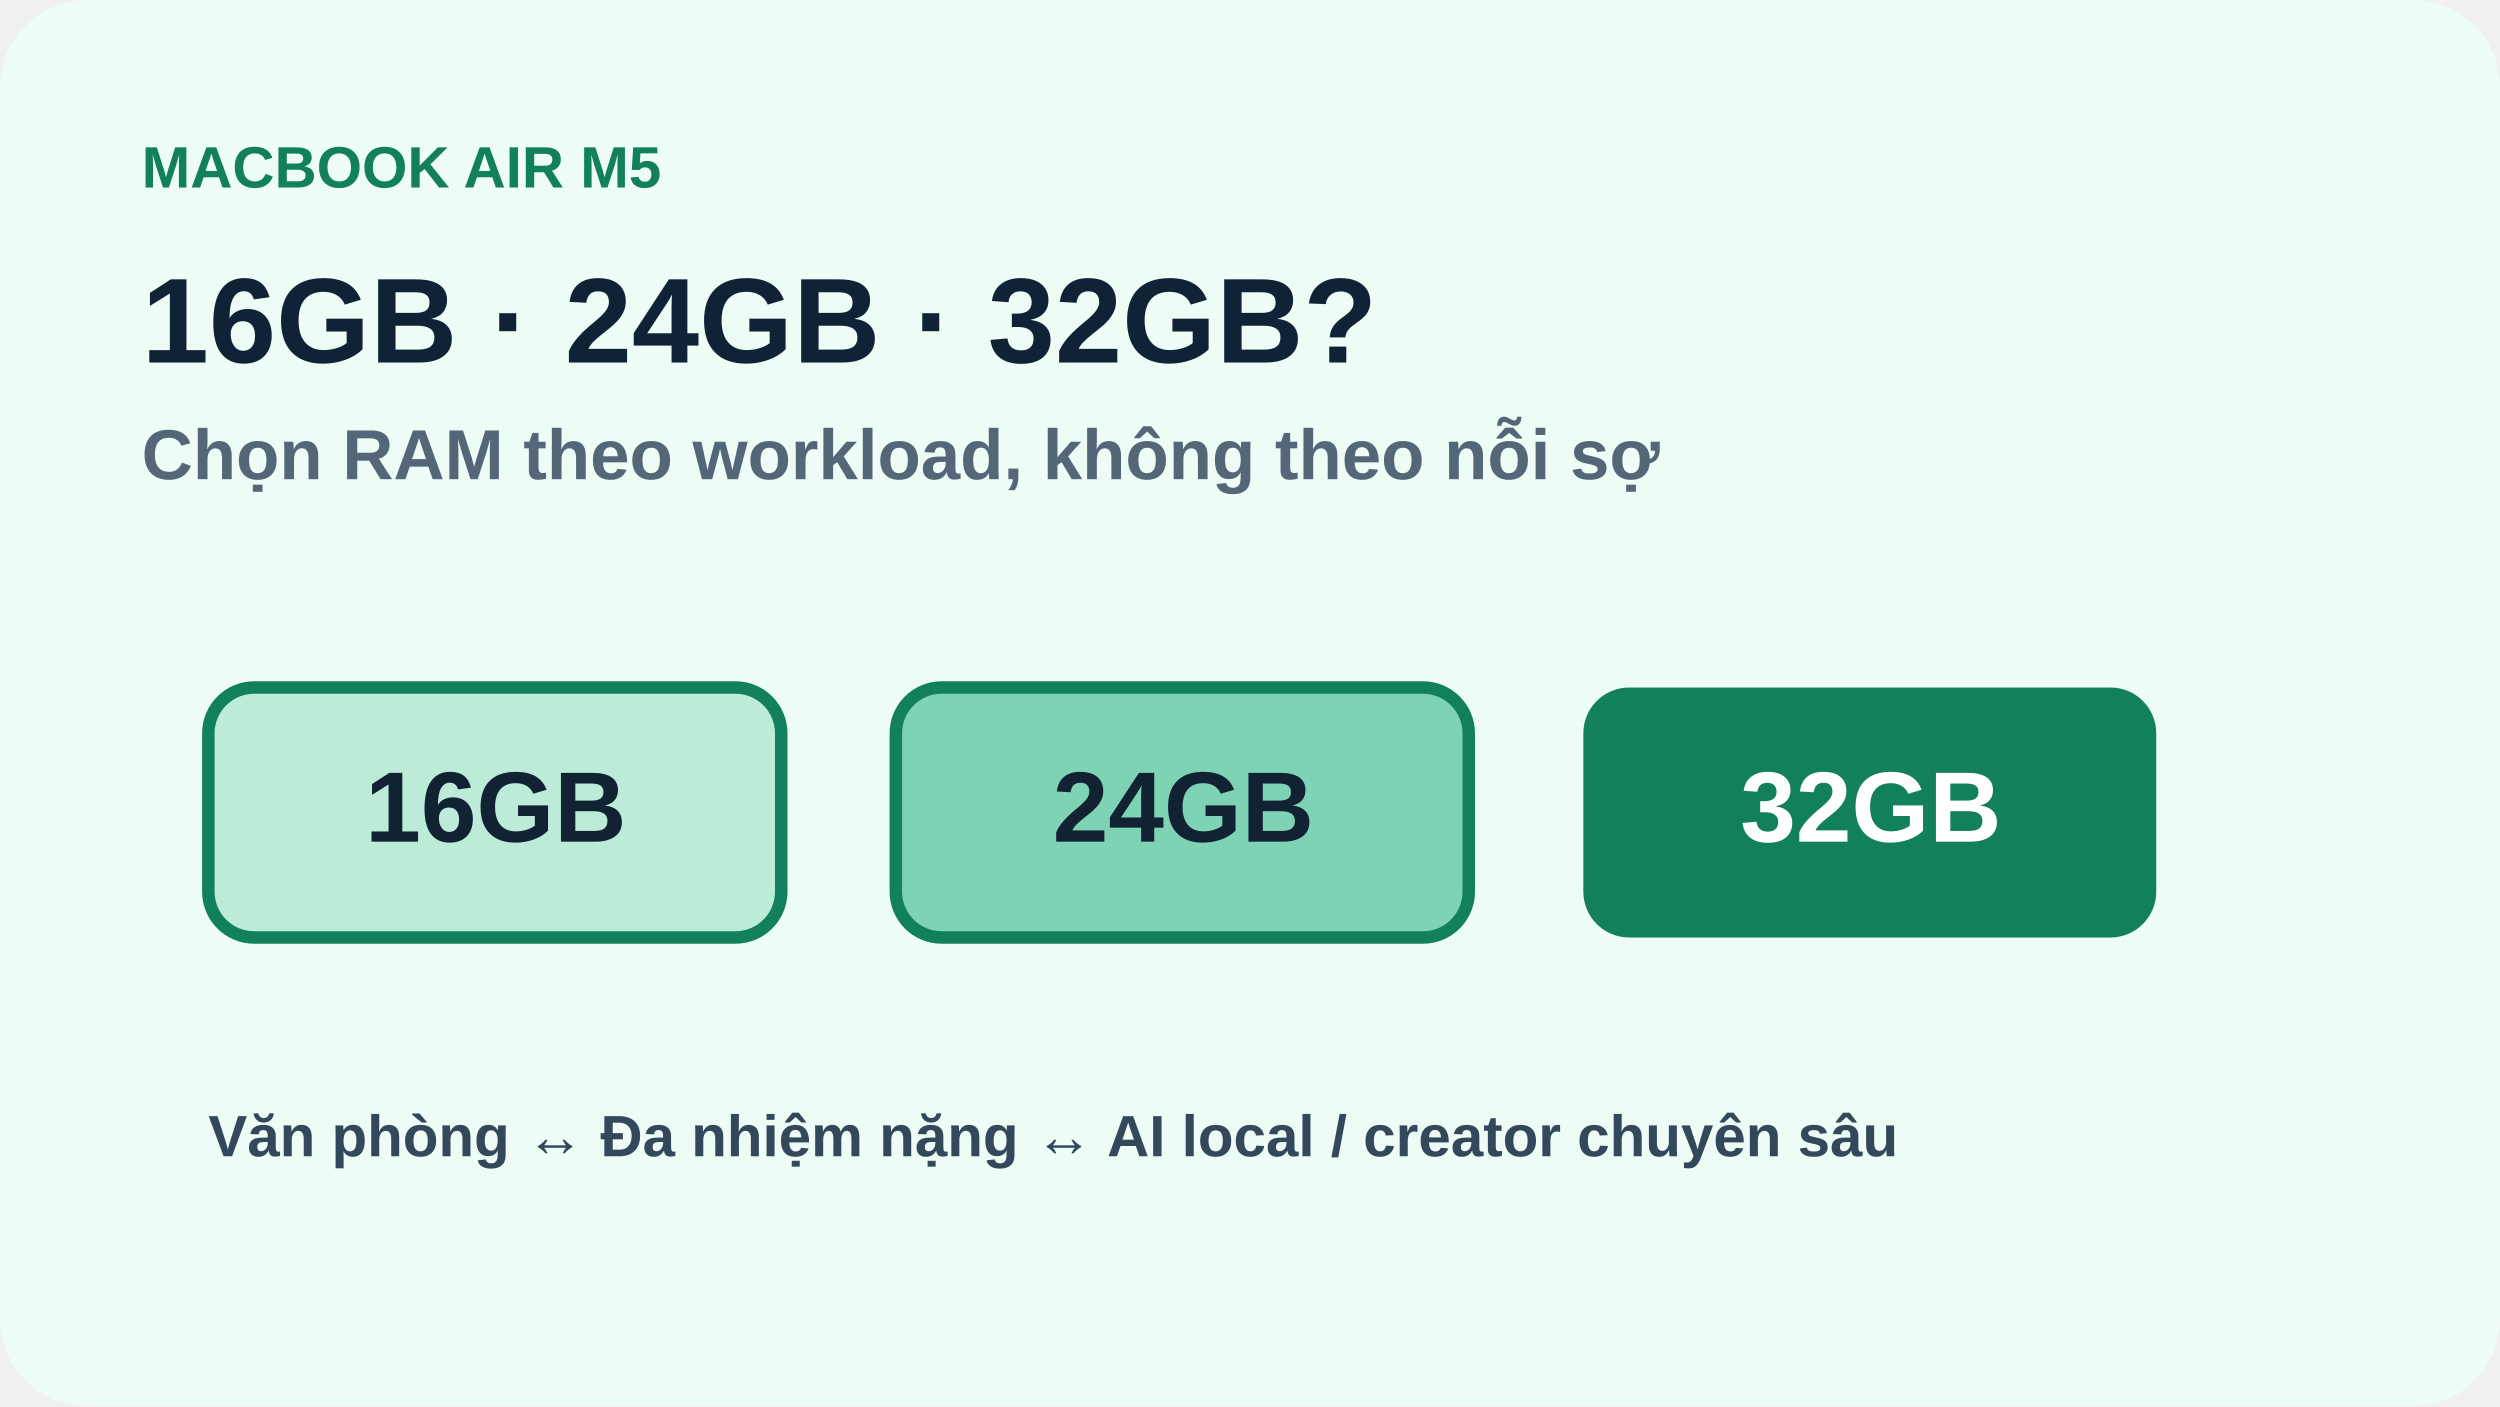
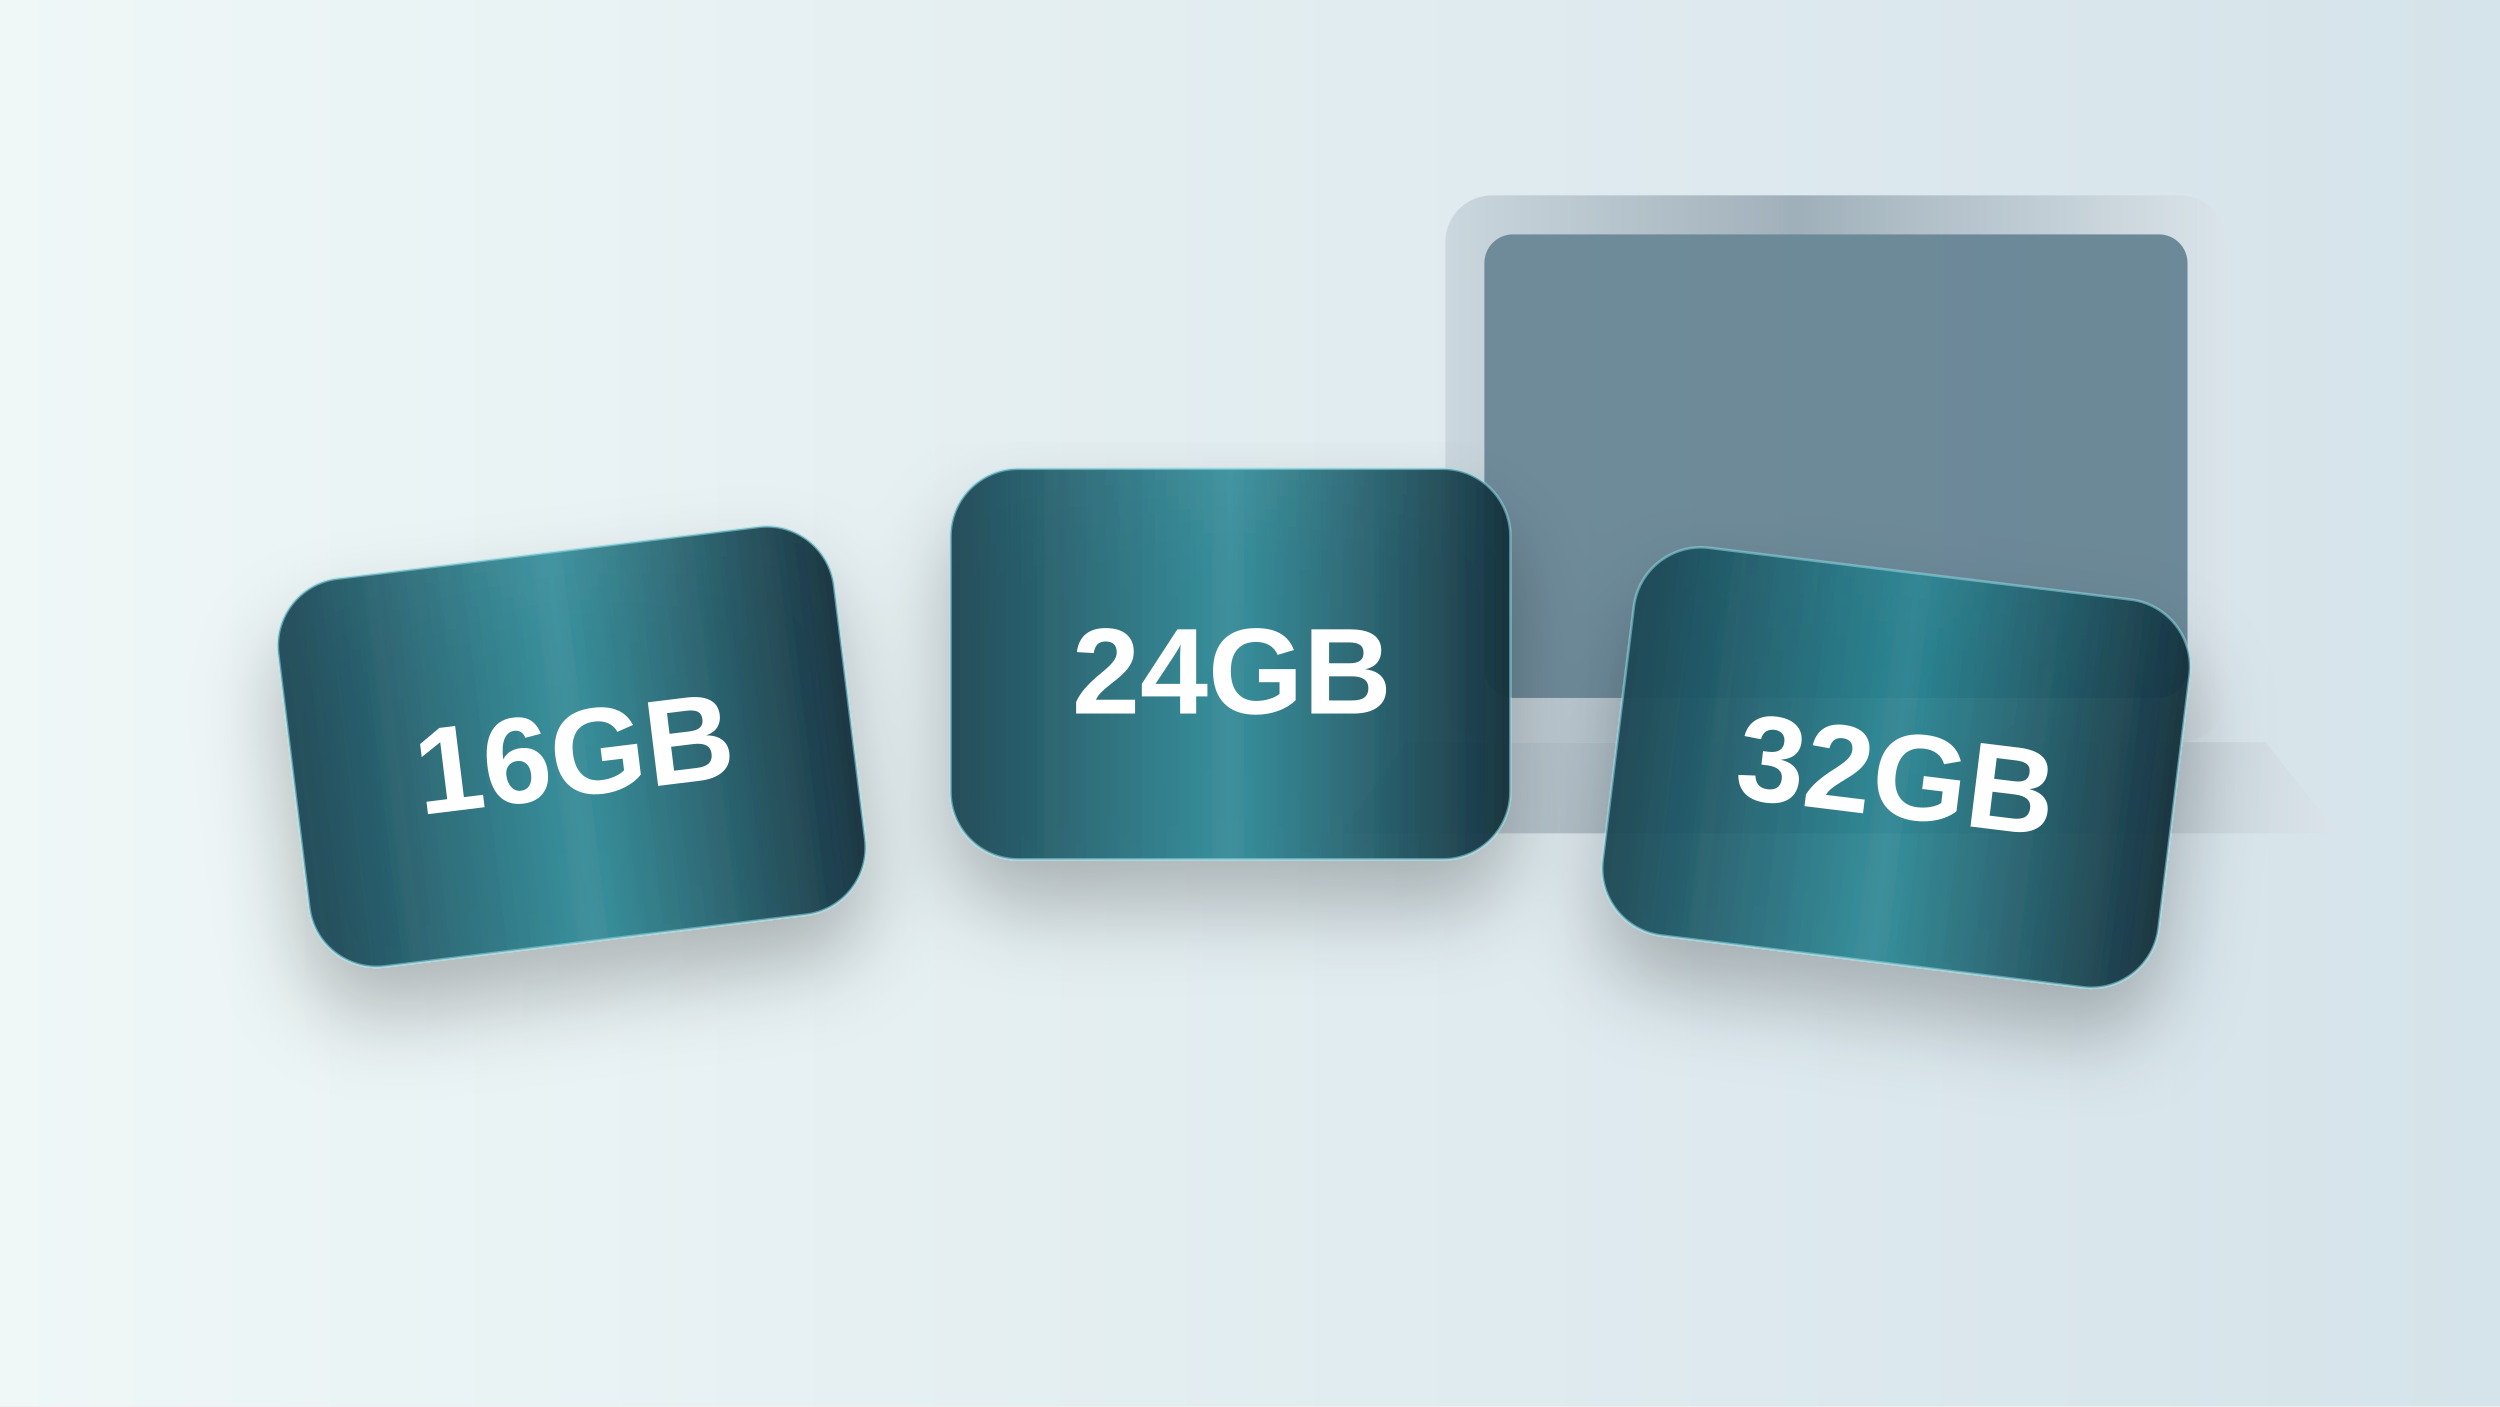
- <svg xmlns="http://www.w3.org/2000/svg" viewBox="0 0 1200 675">
-   <rect width="1200" height="675" rx="42" fill="#eefcf6" />
-   <text x="68" y="90" font-family="Arial" font-size="28" font-weight="700" fill="#12805d">MACBOOK AIR M5</text>
-   <text x="68" y="174" font-family="Arial" font-size="58" font-weight="900" fill="#102235">16GB · 24GB · 32GB?</text>
-   <text x="68" y="230" font-family="Arial" font-size="34" font-weight="700" fill="#546779">Chọn RAM theo workload, không theo nỗi sợ</text>
-   <g transform="translate(100 330)" font-family="Arial" font-weight="900">
-     <rect width="275" height="120" rx="22" fill="#bcebd7" stroke="#12805d" stroke-width="6" />
-     <text x="138" y="74" text-anchor="middle" font-size="48" fill="#123">16GB</text>
-     <rect x="330" width="275" height="120" rx="22" fill="#7fd3b5" stroke="#12805d" stroke-width="6" />
-     <text x="468" y="74" text-anchor="middle" font-size="48" fill="#123">24GB</text>
-     <rect x="660" width="275" height="120" rx="22" fill="#12805d" />
-     <text x="798" y="74" text-anchor="middle" font-size="48" fill="white">32GB</text>
+ <svg xmlns="http://www.w3.org/2000/svg" viewBox="0 0 960 540">
+   <defs>
+     <linearGradient id="bg">
+       <stop stop-color="#eff7f7" />
+       <stop offset="1" stop-color="#d5e3ea" />
+     </linearGradient>
+     <linearGradient id="alu">
+       <stop stop-color="#bac6cf" />
+       <stop offset=".45" stop-color="#6e8190" />
+       <stop offset="1" stop-color="#dce3e8" />
+     </linearGradient>
+     <linearGradient id="glass" x1="0" x2="1">
+       <stop stop-color="#1b4553" stop-opacity=".95" />
+       <stop offset=".5" stop-color="#2a8795" stop-opacity=".86" />
+       <stop offset="1" stop-color="#15313d" stop-opacity=".96" />
+     </linearGradient>
+     <filter id="sh">
+       <feDropShadow dx="0" dy="18" stdDeviation="16" flood-opacity=".28" />
+     </filter>
+   </defs>
+   <rect width="960" height="540" fill="url(#bg)" />
+   <g opacity=".55" transform="translate(555 75)">
+     <rect width="300" height="210" rx="18" fill="url(#alu)" />
+     <rect x="15" y="15" width="270" height="178" rx="11" fill="#123c53" />
+     <path d="M-15 210h330l28 35H-40z" fill="url(#alu)" />
  </g>
-   <text x="100" y="555" font-family="Arial" font-size="28" font-weight="800" fill="#33485a">Văn phòng ↔ Đa nhiệm nặng ↔ AI local / creator chuyên sâu</text>
+   <g filter="url(#sh)" transform="translate(115 210)">
+     <g transform="rotate(-7 120 100)">
+       <rect width="215" height="150" rx="26" fill="url(#glass)" stroke="#8fd9e2" stroke-opacity=".55" />
+       <text x="108" y="94" text-anchor="middle" font-family="Arial" font-weight="800" font-size="47" fill="white">16GB</text>
+     </g>
+     <g transform="translate(250 -30)">
+       <rect width="215" height="150" rx="26" fill="url(#glass)" stroke="#8fd9e2" stroke-opacity=".55" />
+       <text x="108" y="94" text-anchor="middle" font-family="Arial" font-weight="800" font-size="47" fill="white">24GB</text>
+     </g>
+     <g transform="translate(505 10) rotate(7 110 80)">
+       <rect width="215" height="150" rx="26" fill="url(#glass)" stroke="#8fd9e2" stroke-opacity=".55" />
+       <text x="108" y="94" text-anchor="middle" font-family="Arial" font-weight="800" font-size="47" fill="white">32GB</text>
+     </g>
+   </g>
</svg>
